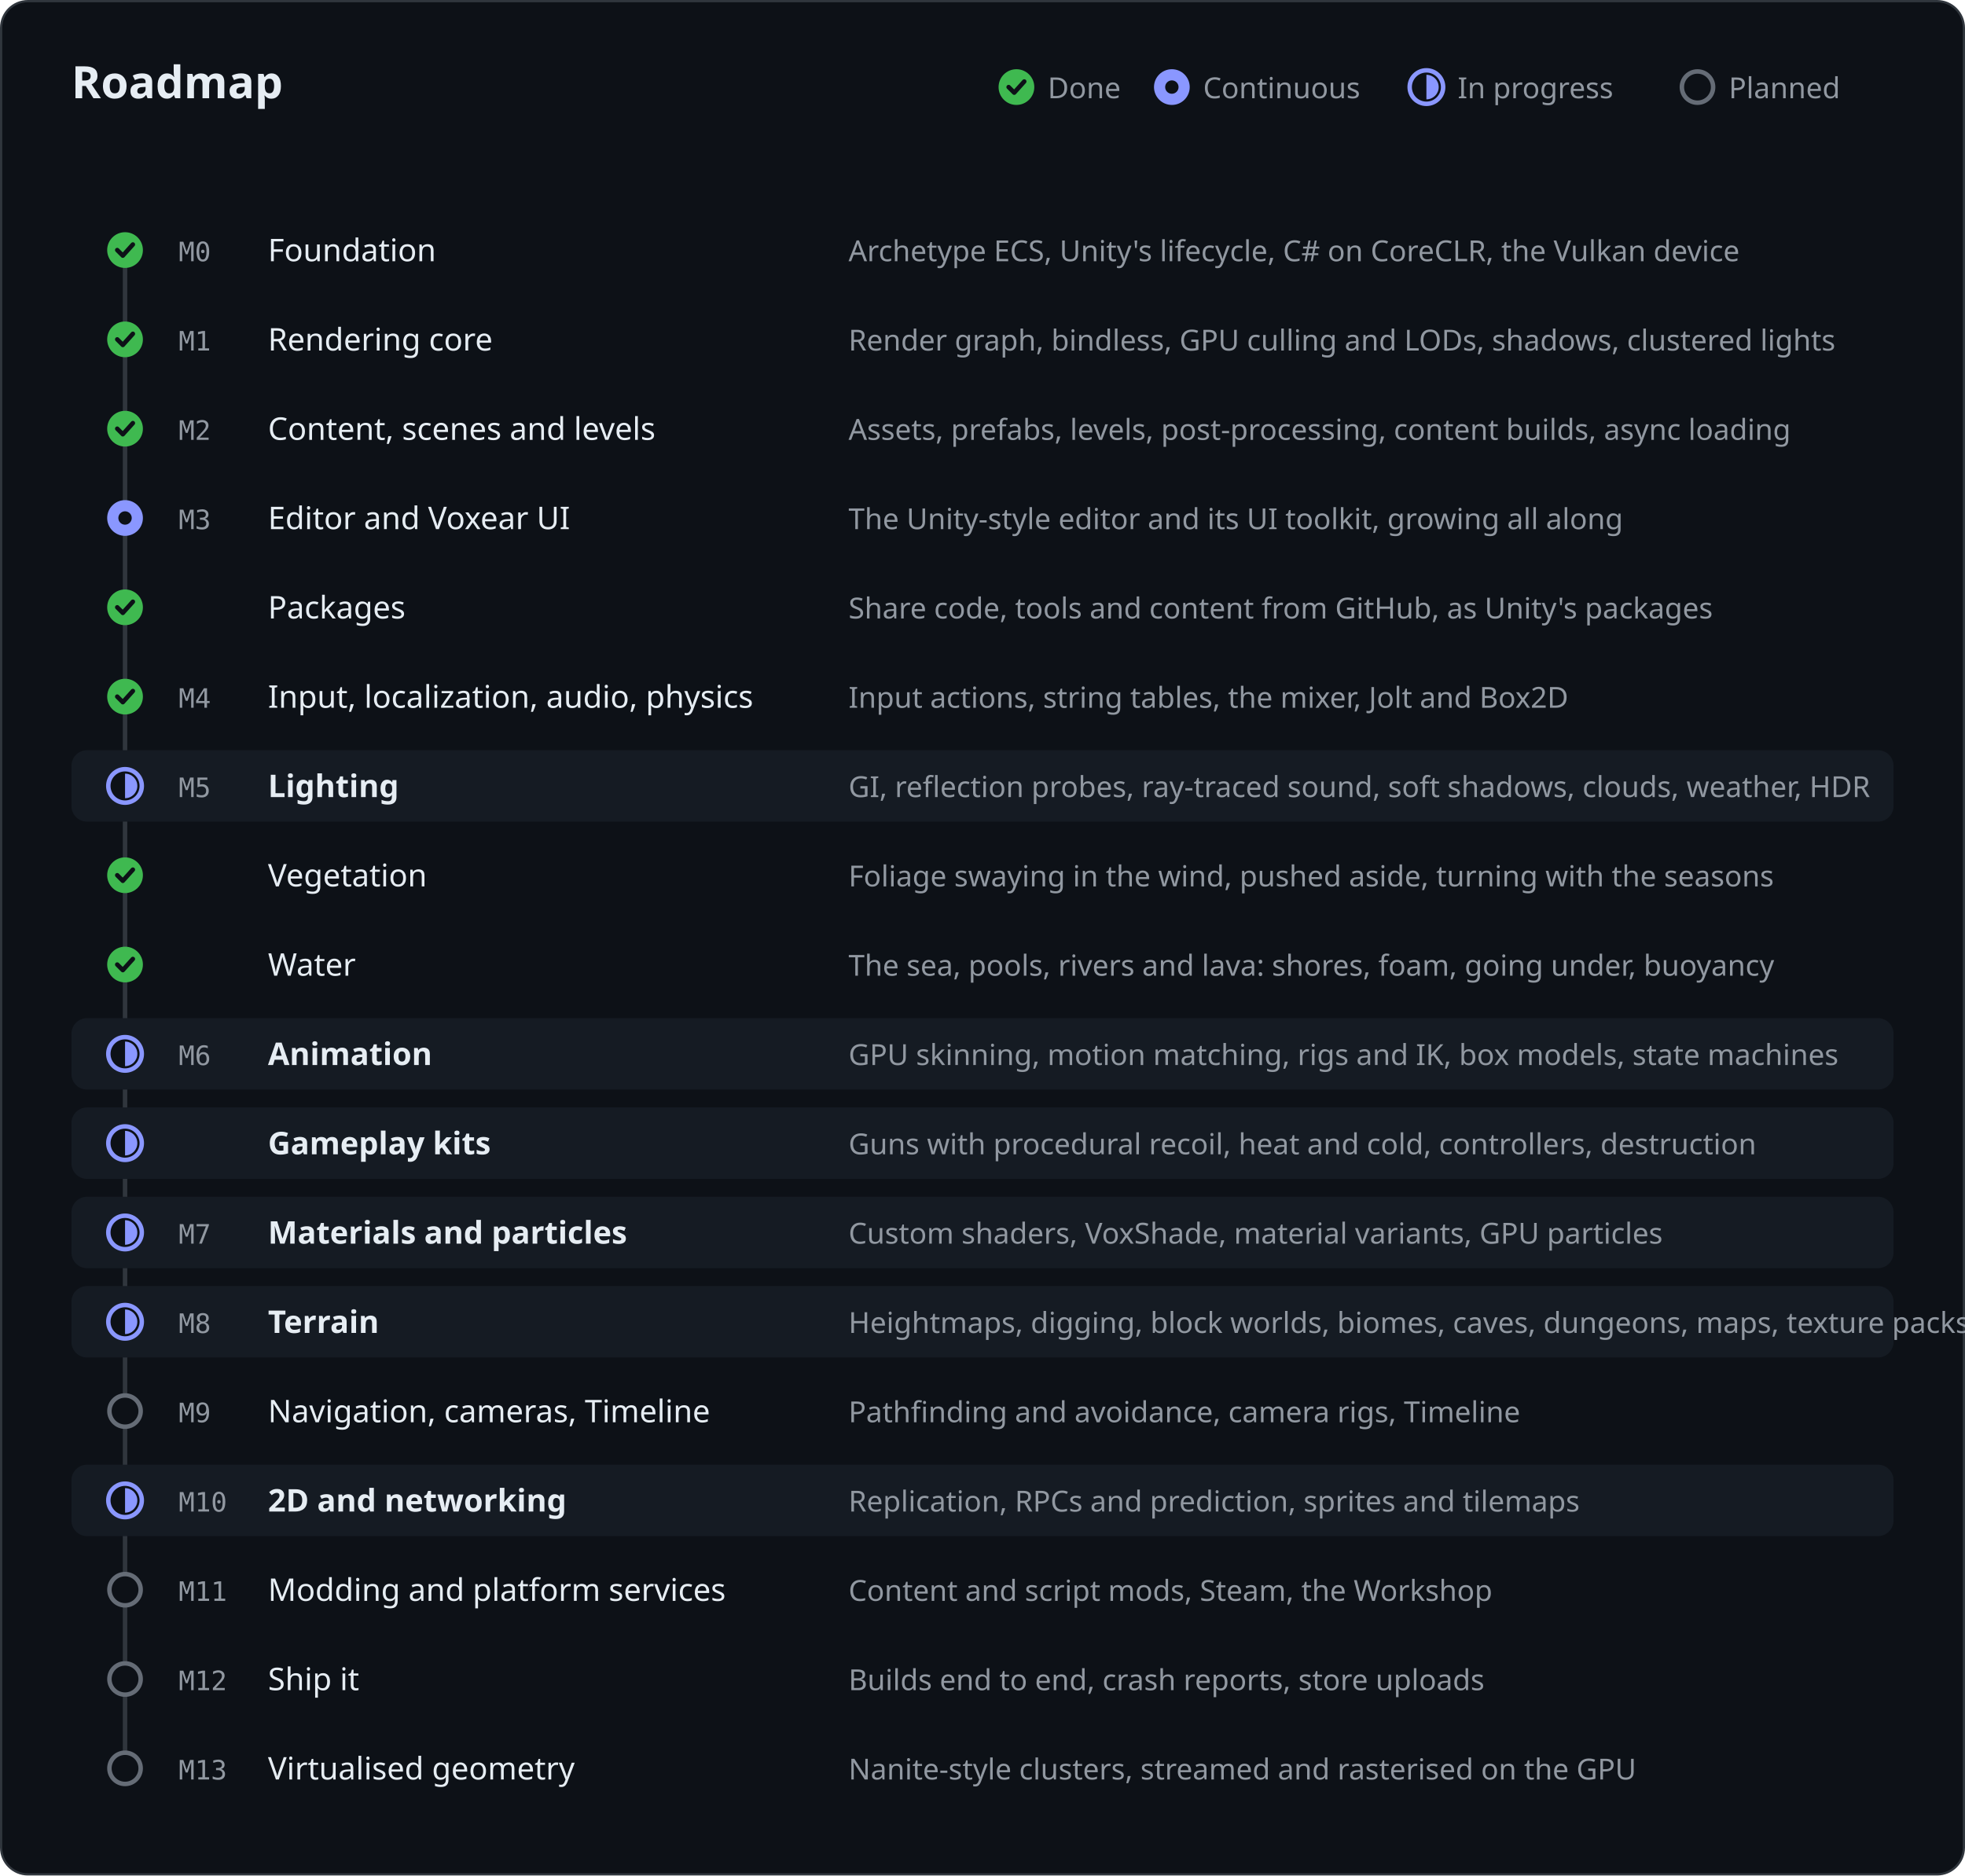
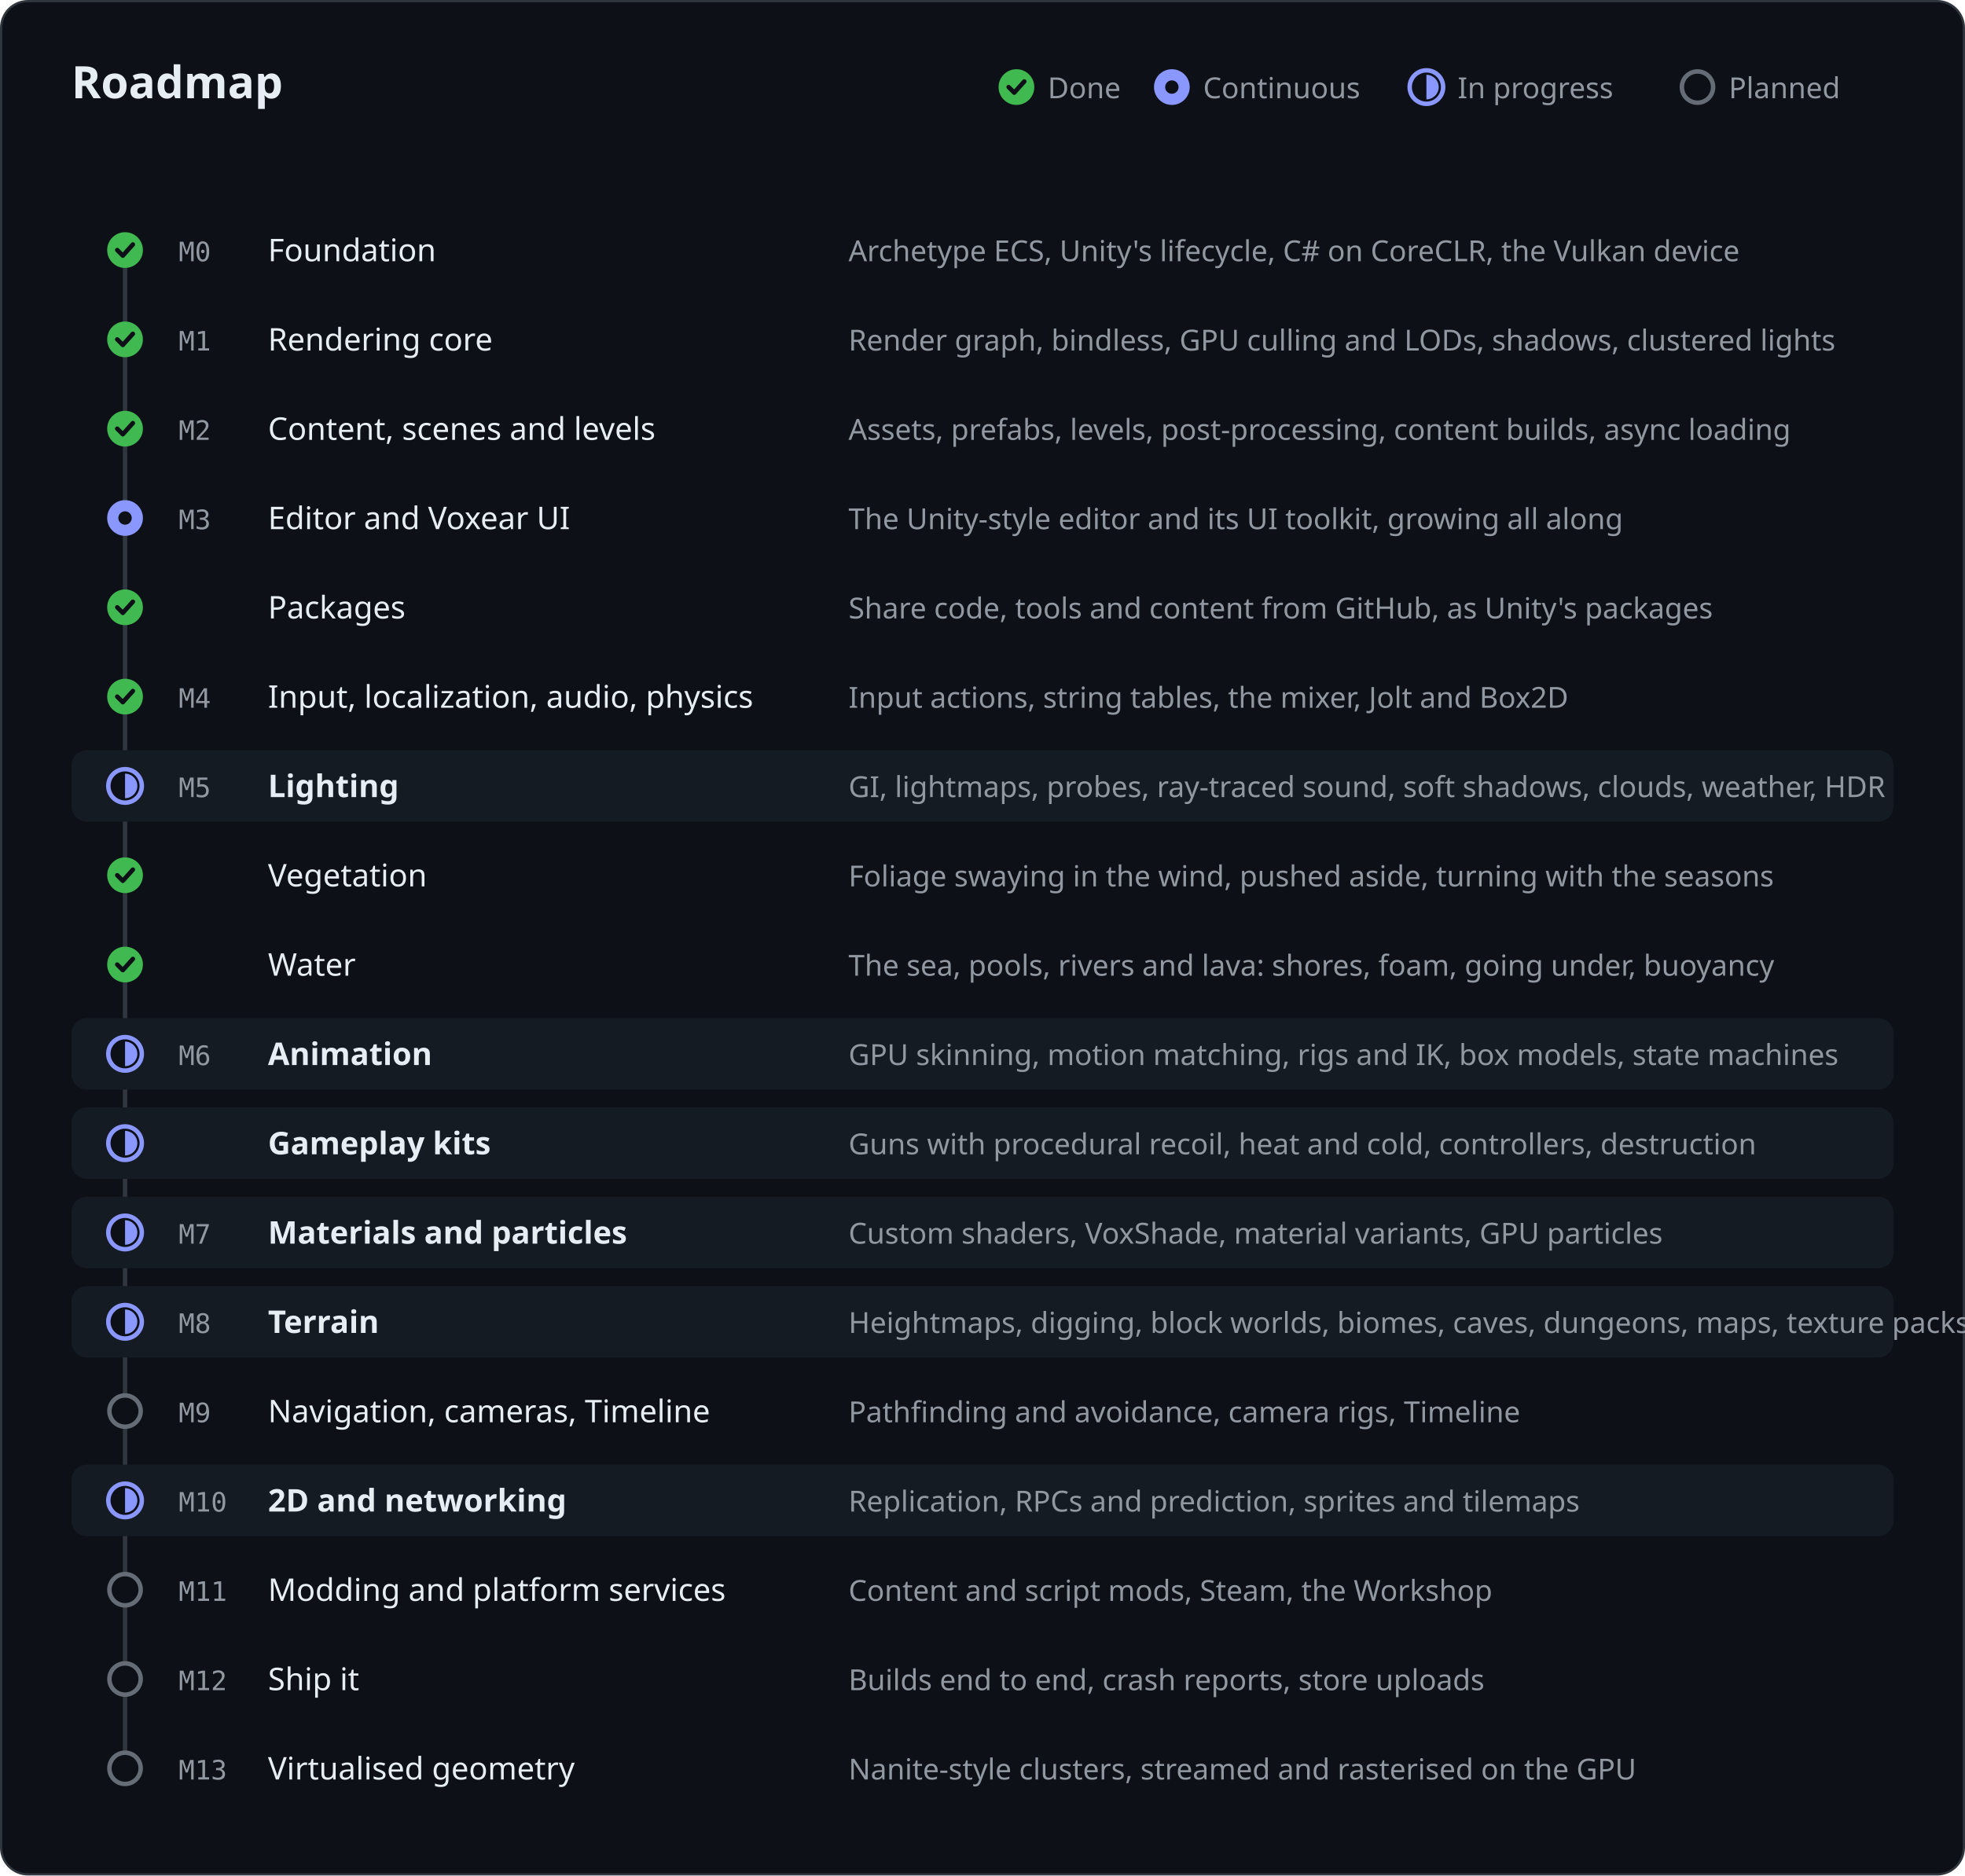
<svg xmlns="http://www.w3.org/2000/svg" width="880" height="840" viewBox="0 0 880 840" role="img" aria-label="Voxear roadmap">
  <rect x="0.5" y="0.5" width="879" height="839" rx="12" fill="#0d1117" stroke="#30363d" />
  <text x="32" y="44" font-family="-apple-system, BlinkMacSystemFont, 'Segoe UI', 'Noto Sans', Helvetica, Arial, sans-serif" font-size="20" font-weight="600" fill="#e6edf3">Roadmap</text>
  <circle cx="760.2" cy="39" r="7" fill="#0d1117" stroke="#656c76" stroke-width="2" />
  <text x="774.2" y="44" font-family="-apple-system, BlinkMacSystemFont, 'Segoe UI', 'Noto Sans', Helvetica, Arial, sans-serif" font-size="13" fill="#9198a1">Planned</text>
  <circle cx="638.8" cy="39" r="7.5" fill="#0d1117" stroke="#8a97ff" stroke-width="2" />
  <path d="M638.8 33.5 a5.5 5.5 0 0 1 0 11 z" fill="#8a97ff" />
  <text x="652.8" y="44" font-family="-apple-system, BlinkMacSystemFont, 'Segoe UI', 'Noto Sans', Helvetica, Arial, sans-serif" font-size="13" fill="#9198a1">In progress</text>
  <circle cx="524.8" cy="39" r="8" fill="#8a97ff" />
  <circle cx="524.8" cy="39" r="3" fill="#0d1117" />
  <text x="538.8" y="44" font-family="-apple-system, BlinkMacSystemFont, 'Segoe UI', 'Noto Sans', Helvetica, Arial, sans-serif" font-size="13" fill="#9198a1">Continuous</text>
  <circle cx="455.2" cy="39" r="8" fill="#3fb950" />
  <path d="M451.7 39 l2.5 2.5 l4.5-5" fill="none" stroke="#0d1117" stroke-width="2" stroke-linecap="round" stroke-linejoin="round" />
  <text x="469.2" y="44" font-family="-apple-system, BlinkMacSystemFont, 'Segoe UI', 'Noto Sans', Helvetica, Arial, sans-serif" font-size="13" fill="#9198a1">Done</text>
  <line x1="56" y1="112" x2="56" y2="792" stroke="#30363d" stroke-width="2" />
  <circle cx="56" cy="112" r="8" fill="#3fb950" />
  <path d="M52.5 112 l2.5 2.5 l4.5-5" fill="none" stroke="#0d1117" stroke-width="2" stroke-linecap="round" stroke-linejoin="round" />
  <text x="80" y="117" font-family="ui-monospace, SFMono-Regular, 'SF Mono', Menlo, Consolas, monospace" font-size="12" fill="#9198a1">M0</text>
  <text x="120" y="117" font-family="-apple-system, BlinkMacSystemFont, 'Segoe UI', 'Noto Sans', Helvetica, Arial, sans-serif" font-size="14" font-weight="500" fill="#e6edf3">Foundation</text>
  <text x="380" y="117" font-family="-apple-system, BlinkMacSystemFont, 'Segoe UI', 'Noto Sans', Helvetica, Arial, sans-serif" font-size="13" fill="#9198a1">Archetype ECS, Unity's lifecycle, C# on CoreCLR, the Vulkan device</text>
  <circle cx="56" cy="152" r="8" fill="#3fb950" />
  <path d="M52.5 152 l2.5 2.5 l4.5-5" fill="none" stroke="#0d1117" stroke-width="2" stroke-linecap="round" stroke-linejoin="round" />
  <text x="80" y="157" font-family="ui-monospace, SFMono-Regular, 'SF Mono', Menlo, Consolas, monospace" font-size="12" fill="#9198a1">M1</text>
  <text x="120" y="157" font-family="-apple-system, BlinkMacSystemFont, 'Segoe UI', 'Noto Sans', Helvetica, Arial, sans-serif" font-size="14" font-weight="500" fill="#e6edf3">Rendering core</text>
  <text x="380" y="157" font-family="-apple-system, BlinkMacSystemFont, 'Segoe UI', 'Noto Sans', Helvetica, Arial, sans-serif" font-size="13" fill="#9198a1">Render graph, bindless, GPU culling and LODs, shadows, clustered lights</text>
  <circle cx="56" cy="192" r="8" fill="#3fb950" />
  <path d="M52.5 192 l2.5 2.5 l4.5-5" fill="none" stroke="#0d1117" stroke-width="2" stroke-linecap="round" stroke-linejoin="round" />
  <text x="80" y="197" font-family="ui-monospace, SFMono-Regular, 'SF Mono', Menlo, Consolas, monospace" font-size="12" fill="#9198a1">M2</text>
  <text x="120" y="197" font-family="-apple-system, BlinkMacSystemFont, 'Segoe UI', 'Noto Sans', Helvetica, Arial, sans-serif" font-size="14" font-weight="500" fill="#e6edf3">Content, scenes and levels</text>
  <text x="380" y="197" font-family="-apple-system, BlinkMacSystemFont, 'Segoe UI', 'Noto Sans', Helvetica, Arial, sans-serif" font-size="13" fill="#9198a1">Assets, prefabs, levels, post-processing, content builds, async loading</text>
  <circle cx="56" cy="232" r="8" fill="#8a97ff" />
  <circle cx="56" cy="232" r="3" fill="#0d1117" />
  <text x="80" y="237" font-family="ui-monospace, SFMono-Regular, 'SF Mono', Menlo, Consolas, monospace" font-size="12" fill="#9198a1">M3</text>
  <text x="120" y="237" font-family="-apple-system, BlinkMacSystemFont, 'Segoe UI', 'Noto Sans', Helvetica, Arial, sans-serif" font-size="14" font-weight="500" fill="#e6edf3">Editor and Voxear UI</text>
  <text x="380" y="237" font-family="-apple-system, BlinkMacSystemFont, 'Segoe UI', 'Noto Sans', Helvetica, Arial, sans-serif" font-size="13" fill="#9198a1">The Unity-style editor and its UI toolkit, growing all along</text>
  <circle cx="56" cy="272" r="8" fill="#3fb950" />
  <path d="M52.5 272 l2.5 2.5 l4.5-5" fill="none" stroke="#0d1117" stroke-width="2" stroke-linecap="round" stroke-linejoin="round" />
  <text x="80" y="277" font-family="ui-monospace, SFMono-Regular, 'SF Mono', Menlo, Consolas, monospace" font-size="12" fill="#9198a1" />
  <text x="120" y="277" font-family="-apple-system, BlinkMacSystemFont, 'Segoe UI', 'Noto Sans', Helvetica, Arial, sans-serif" font-size="14" font-weight="500" fill="#e6edf3">Packages</text>
  <text x="380" y="277" font-family="-apple-system, BlinkMacSystemFont, 'Segoe UI', 'Noto Sans', Helvetica, Arial, sans-serif" font-size="13" fill="#9198a1">Share code, tools and content from GitHub, as Unity's packages</text>
  <circle cx="56" cy="312" r="8" fill="#3fb950" />
  <path d="M52.5 312 l2.5 2.5 l4.5-5" fill="none" stroke="#0d1117" stroke-width="2" stroke-linecap="round" stroke-linejoin="round" />
  <text x="80" y="317" font-family="ui-monospace, SFMono-Regular, 'SF Mono', Menlo, Consolas, monospace" font-size="12" fill="#9198a1">M4</text>
  <text x="120" y="317" font-family="-apple-system, BlinkMacSystemFont, 'Segoe UI', 'Noto Sans', Helvetica, Arial, sans-serif" font-size="14" font-weight="500" fill="#e6edf3">Input, localization, audio, physics</text>
  <text x="380" y="317" font-family="-apple-system, BlinkMacSystemFont, 'Segoe UI', 'Noto Sans', Helvetica, Arial, sans-serif" font-size="13" fill="#9198a1">Input actions, string tables, the mixer, Jolt and Box2D</text>
  <rect x="32" y="336" width="816" height="32" rx="7" fill="#151b23" />
  <circle cx="56" cy="352" r="7.5" fill="#0d1117" stroke="#8a97ff" stroke-width="2" />
  <path d="M56 346.5 a5.5 5.5 0 0 1 0 11 z" fill="#8a97ff" />
  <text x="80" y="357" font-family="ui-monospace, SFMono-Regular, 'SF Mono', Menlo, Consolas, monospace" font-size="12" fill="#9198a1">M5</text>
  <text x="120" y="357" font-family="-apple-system, BlinkMacSystemFont, 'Segoe UI', 'Noto Sans', Helvetica, Arial, sans-serif" font-size="14" font-weight="600" fill="#e6edf3">Lighting</text>
-   <text x="380" y="357" font-family="-apple-system, BlinkMacSystemFont, 'Segoe UI', 'Noto Sans', Helvetica, Arial, sans-serif" font-size="13" fill="#9198a1">GI, reflection probes, ray-traced sound, soft shadows, clouds, weather, HDR</text>
+   <text x="380" y="357" font-family="-apple-system, BlinkMacSystemFont, 'Segoe UI', 'Noto Sans', Helvetica, Arial, sans-serif" font-size="13" fill="#9198a1">GI, lightmaps, probes, ray-traced sound, soft shadows, clouds, weather, HDR</text>
  <circle cx="56" cy="392" r="8" fill="#3fb950" />
  <path d="M52.5 392 l2.5 2.5 l4.5-5" fill="none" stroke="#0d1117" stroke-width="2" stroke-linecap="round" stroke-linejoin="round" />
  <text x="80" y="397" font-family="ui-monospace, SFMono-Regular, 'SF Mono', Menlo, Consolas, monospace" font-size="12" fill="#9198a1" />
  <text x="120" y="397" font-family="-apple-system, BlinkMacSystemFont, 'Segoe UI', 'Noto Sans', Helvetica, Arial, sans-serif" font-size="14" font-weight="500" fill="#e6edf3">Vegetation</text>
  <text x="380" y="397" font-family="-apple-system, BlinkMacSystemFont, 'Segoe UI', 'Noto Sans', Helvetica, Arial, sans-serif" font-size="13" fill="#9198a1">Foliage swaying in the wind, pushed aside, turning with the seasons</text>
  <circle cx="56" cy="432" r="8" fill="#3fb950" />
  <path d="M52.5 432 l2.5 2.5 l4.5-5" fill="none" stroke="#0d1117" stroke-width="2" stroke-linecap="round" stroke-linejoin="round" />
  <text x="80" y="437" font-family="ui-monospace, SFMono-Regular, 'SF Mono', Menlo, Consolas, monospace" font-size="12" fill="#9198a1" />
  <text x="120" y="437" font-family="-apple-system, BlinkMacSystemFont, 'Segoe UI', 'Noto Sans', Helvetica, Arial, sans-serif" font-size="14" font-weight="500" fill="#e6edf3">Water</text>
  <text x="380" y="437" font-family="-apple-system, BlinkMacSystemFont, 'Segoe UI', 'Noto Sans', Helvetica, Arial, sans-serif" font-size="13" fill="#9198a1">The sea, pools, rivers and lava: shores, foam, going under, buoyancy</text>
  <rect x="32" y="456" width="816" height="32" rx="7" fill="#151b23" />
  <circle cx="56" cy="472" r="7.5" fill="#0d1117" stroke="#8a97ff" stroke-width="2" />
  <path d="M56 466.5 a5.5 5.5 0 0 1 0 11 z" fill="#8a97ff" />
  <text x="80" y="477" font-family="ui-monospace, SFMono-Regular, 'SF Mono', Menlo, Consolas, monospace" font-size="12" fill="#9198a1">M6</text>
  <text x="120" y="477" font-family="-apple-system, BlinkMacSystemFont, 'Segoe UI', 'Noto Sans', Helvetica, Arial, sans-serif" font-size="14" font-weight="600" fill="#e6edf3">Animation</text>
  <text x="380" y="477" font-family="-apple-system, BlinkMacSystemFont, 'Segoe UI', 'Noto Sans', Helvetica, Arial, sans-serif" font-size="13" fill="#9198a1">GPU skinning, motion matching, rigs and IK, box models, state machines</text>
  <rect x="32" y="496" width="816" height="32" rx="7" fill="#151b23" />
  <circle cx="56" cy="512" r="7.5" fill="#0d1117" stroke="#8a97ff" stroke-width="2" />
  <path d="M56 506.5 a5.5 5.5 0 0 1 0 11 z" fill="#8a97ff" />
  <text x="80" y="517" font-family="ui-monospace, SFMono-Regular, 'SF Mono', Menlo, Consolas, monospace" font-size="12" fill="#9198a1" />
  <text x="120" y="517" font-family="-apple-system, BlinkMacSystemFont, 'Segoe UI', 'Noto Sans', Helvetica, Arial, sans-serif" font-size="14" font-weight="600" fill="#e6edf3">Gameplay kits</text>
  <text x="380" y="517" font-family="-apple-system, BlinkMacSystemFont, 'Segoe UI', 'Noto Sans', Helvetica, Arial, sans-serif" font-size="13" fill="#9198a1">Guns with procedural recoil, heat and cold, controllers, destruction</text>
  <rect x="32" y="536" width="816" height="32" rx="7" fill="#151b23" />
  <circle cx="56" cy="552" r="7.5" fill="#0d1117" stroke="#8a97ff" stroke-width="2" />
  <path d="M56 546.5 a5.5 5.5 0 0 1 0 11 z" fill="#8a97ff" />
  <text x="80" y="557" font-family="ui-monospace, SFMono-Regular, 'SF Mono', Menlo, Consolas, monospace" font-size="12" fill="#9198a1">M7</text>
  <text x="120" y="557" font-family="-apple-system, BlinkMacSystemFont, 'Segoe UI', 'Noto Sans', Helvetica, Arial, sans-serif" font-size="14" font-weight="600" fill="#e6edf3">Materials and particles</text>
  <text x="380" y="557" font-family="-apple-system, BlinkMacSystemFont, 'Segoe UI', 'Noto Sans', Helvetica, Arial, sans-serif" font-size="13" fill="#9198a1">Custom shaders, VoxShade, material variants, GPU particles</text>
  <rect x="32" y="576" width="816" height="32" rx="7" fill="#151b23" />
  <circle cx="56" cy="592" r="7.5" fill="#0d1117" stroke="#8a97ff" stroke-width="2" />
  <path d="M56 586.5 a5.5 5.5 0 0 1 0 11 z" fill="#8a97ff" />
  <text x="80" y="597" font-family="ui-monospace, SFMono-Regular, 'SF Mono', Menlo, Consolas, monospace" font-size="12" fill="#9198a1">M8</text>
  <text x="120" y="597" font-family="-apple-system, BlinkMacSystemFont, 'Segoe UI', 'Noto Sans', Helvetica, Arial, sans-serif" font-size="14" font-weight="600" fill="#e6edf3">Terrain</text>
  <text x="380" y="597" font-family="-apple-system, BlinkMacSystemFont, 'Segoe UI', 'Noto Sans', Helvetica, Arial, sans-serif" font-size="13" fill="#9198a1">Heightmaps, digging, block worlds, biomes, caves, dungeons, maps, texture packs</text>
  <circle cx="56" cy="632" r="7" fill="#0d1117" stroke="#656c76" stroke-width="2" />
  <text x="80" y="637" font-family="ui-monospace, SFMono-Regular, 'SF Mono', Menlo, Consolas, monospace" font-size="12" fill="#9198a1">M9</text>
  <text x="120" y="637" font-family="-apple-system, BlinkMacSystemFont, 'Segoe UI', 'Noto Sans', Helvetica, Arial, sans-serif" font-size="14" font-weight="500" fill="#e6edf3">Navigation, cameras, Timeline</text>
  <text x="380" y="637" font-family="-apple-system, BlinkMacSystemFont, 'Segoe UI', 'Noto Sans', Helvetica, Arial, sans-serif" font-size="13" fill="#9198a1">Pathfinding and avoidance, camera rigs, Timeline</text>
  <rect x="32" y="656" width="816" height="32" rx="7" fill="#151b23" />
  <circle cx="56" cy="672" r="7.5" fill="#0d1117" stroke="#8a97ff" stroke-width="2" />
  <path d="M56 666.5 a5.5 5.5 0 0 1 0 11 z" fill="#8a97ff" />
  <text x="80" y="677" font-family="ui-monospace, SFMono-Regular, 'SF Mono', Menlo, Consolas, monospace" font-size="12" fill="#9198a1">M10</text>
  <text x="120" y="677" font-family="-apple-system, BlinkMacSystemFont, 'Segoe UI', 'Noto Sans', Helvetica, Arial, sans-serif" font-size="14" font-weight="600" fill="#e6edf3">2D and networking</text>
  <text x="380" y="677" font-family="-apple-system, BlinkMacSystemFont, 'Segoe UI', 'Noto Sans', Helvetica, Arial, sans-serif" font-size="13" fill="#9198a1">Replication, RPCs and prediction, sprites and tilemaps</text>
  <circle cx="56" cy="712" r="7" fill="#0d1117" stroke="#656c76" stroke-width="2" />
  <text x="80" y="717" font-family="ui-monospace, SFMono-Regular, 'SF Mono', Menlo, Consolas, monospace" font-size="12" fill="#9198a1">M11</text>
  <text x="120" y="717" font-family="-apple-system, BlinkMacSystemFont, 'Segoe UI', 'Noto Sans', Helvetica, Arial, sans-serif" font-size="14" font-weight="500" fill="#e6edf3">Modding and platform services</text>
  <text x="380" y="717" font-family="-apple-system, BlinkMacSystemFont, 'Segoe UI', 'Noto Sans', Helvetica, Arial, sans-serif" font-size="13" fill="#9198a1">Content and script mods, Steam, the Workshop</text>
  <circle cx="56" cy="752" r="7" fill="#0d1117" stroke="#656c76" stroke-width="2" />
  <text x="80" y="757" font-family="ui-monospace, SFMono-Regular, 'SF Mono', Menlo, Consolas, monospace" font-size="12" fill="#9198a1">M12</text>
  <text x="120" y="757" font-family="-apple-system, BlinkMacSystemFont, 'Segoe UI', 'Noto Sans', Helvetica, Arial, sans-serif" font-size="14" font-weight="500" fill="#e6edf3">Ship it</text>
  <text x="380" y="757" font-family="-apple-system, BlinkMacSystemFont, 'Segoe UI', 'Noto Sans', Helvetica, Arial, sans-serif" font-size="13" fill="#9198a1">Builds end to end, crash reports, store uploads</text>
  <circle cx="56" cy="792" r="7" fill="#0d1117" stroke="#656c76" stroke-width="2" />
  <text x="80" y="797" font-family="ui-monospace, SFMono-Regular, 'SF Mono', Menlo, Consolas, monospace" font-size="12" fill="#9198a1">M13</text>
  <text x="120" y="797" font-family="-apple-system, BlinkMacSystemFont, 'Segoe UI', 'Noto Sans', Helvetica, Arial, sans-serif" font-size="14" font-weight="500" fill="#e6edf3">Virtualised geometry</text>
  <text x="380" y="797" font-family="-apple-system, BlinkMacSystemFont, 'Segoe UI', 'Noto Sans', Helvetica, Arial, sans-serif" font-size="13" fill="#9198a1">Nanite-style clusters, streamed and rasterised on the GPU</text>
</svg>
